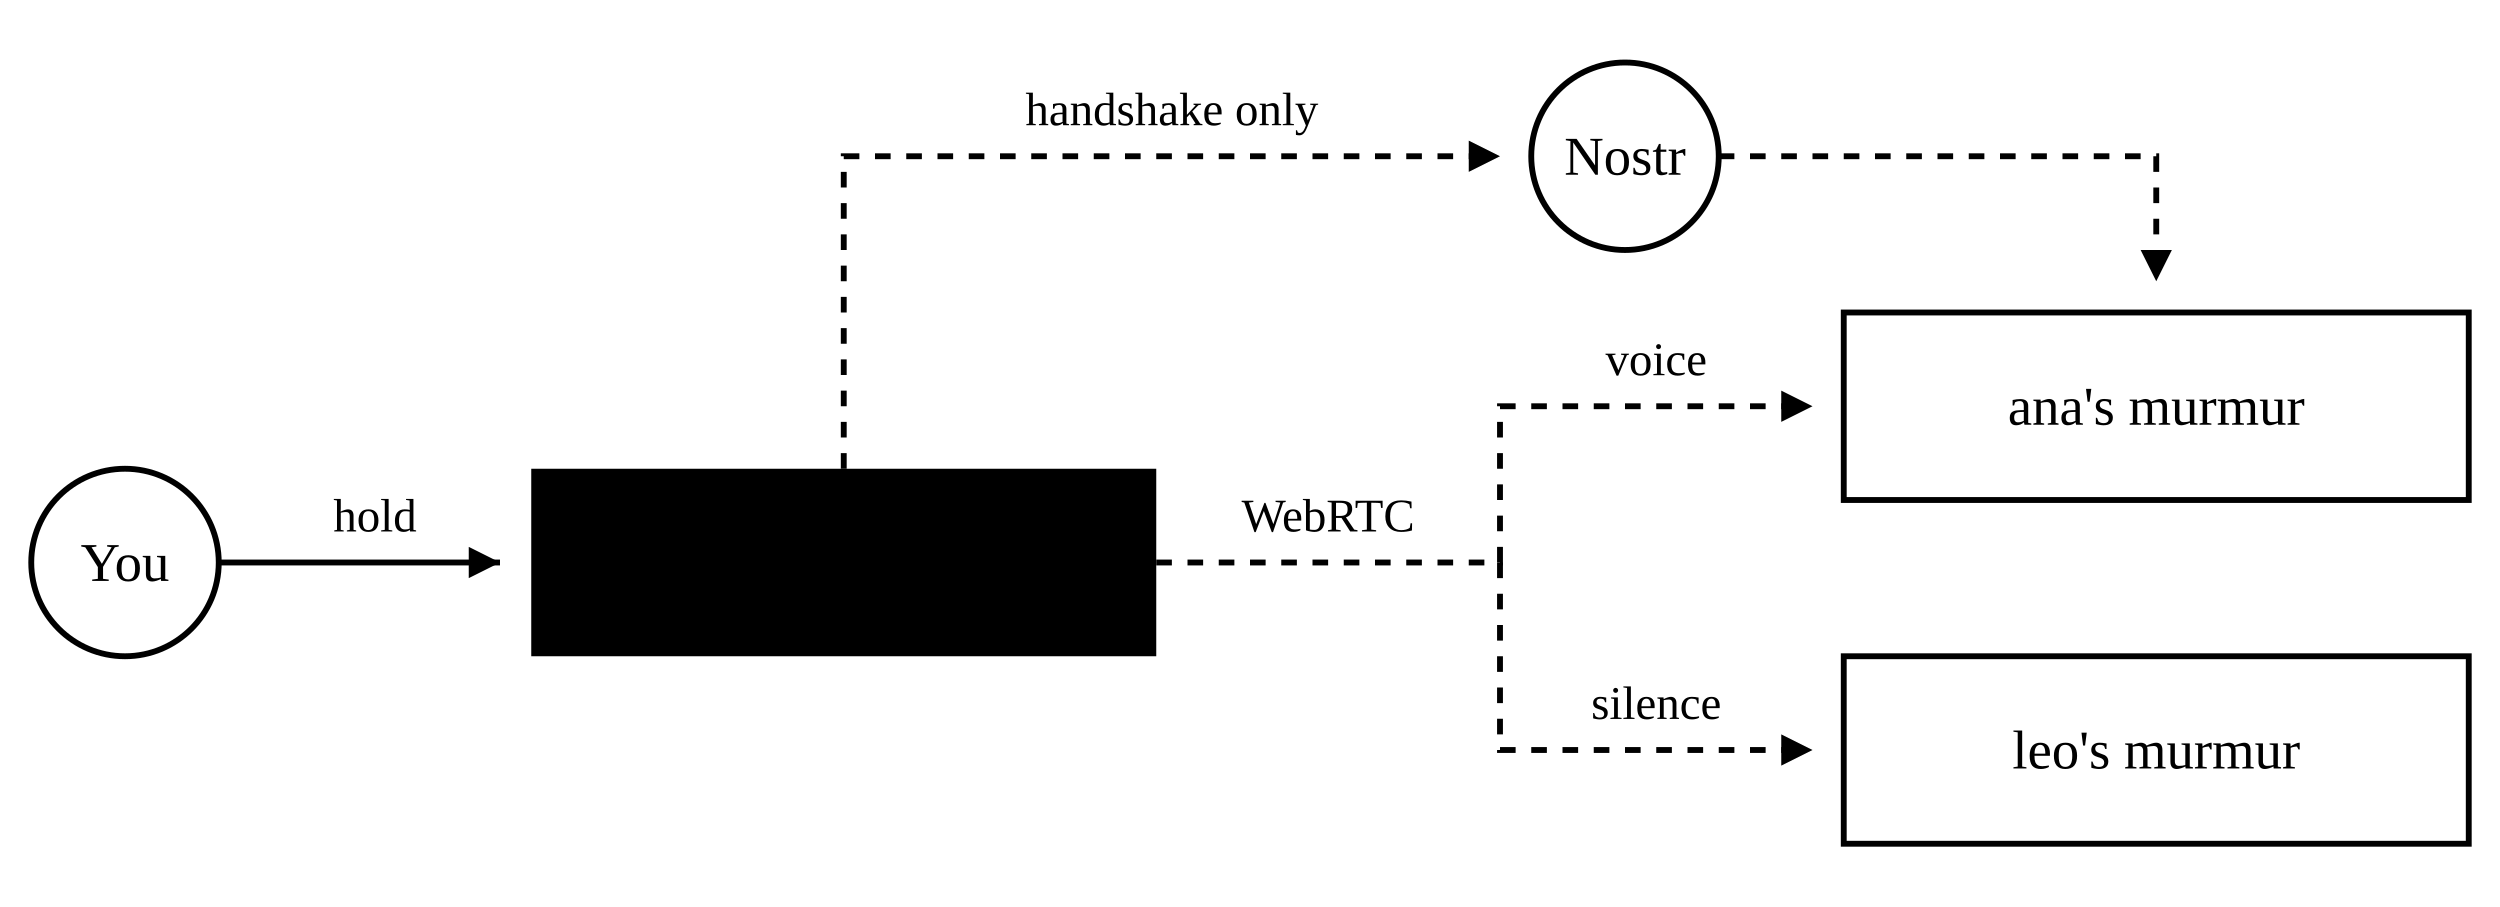
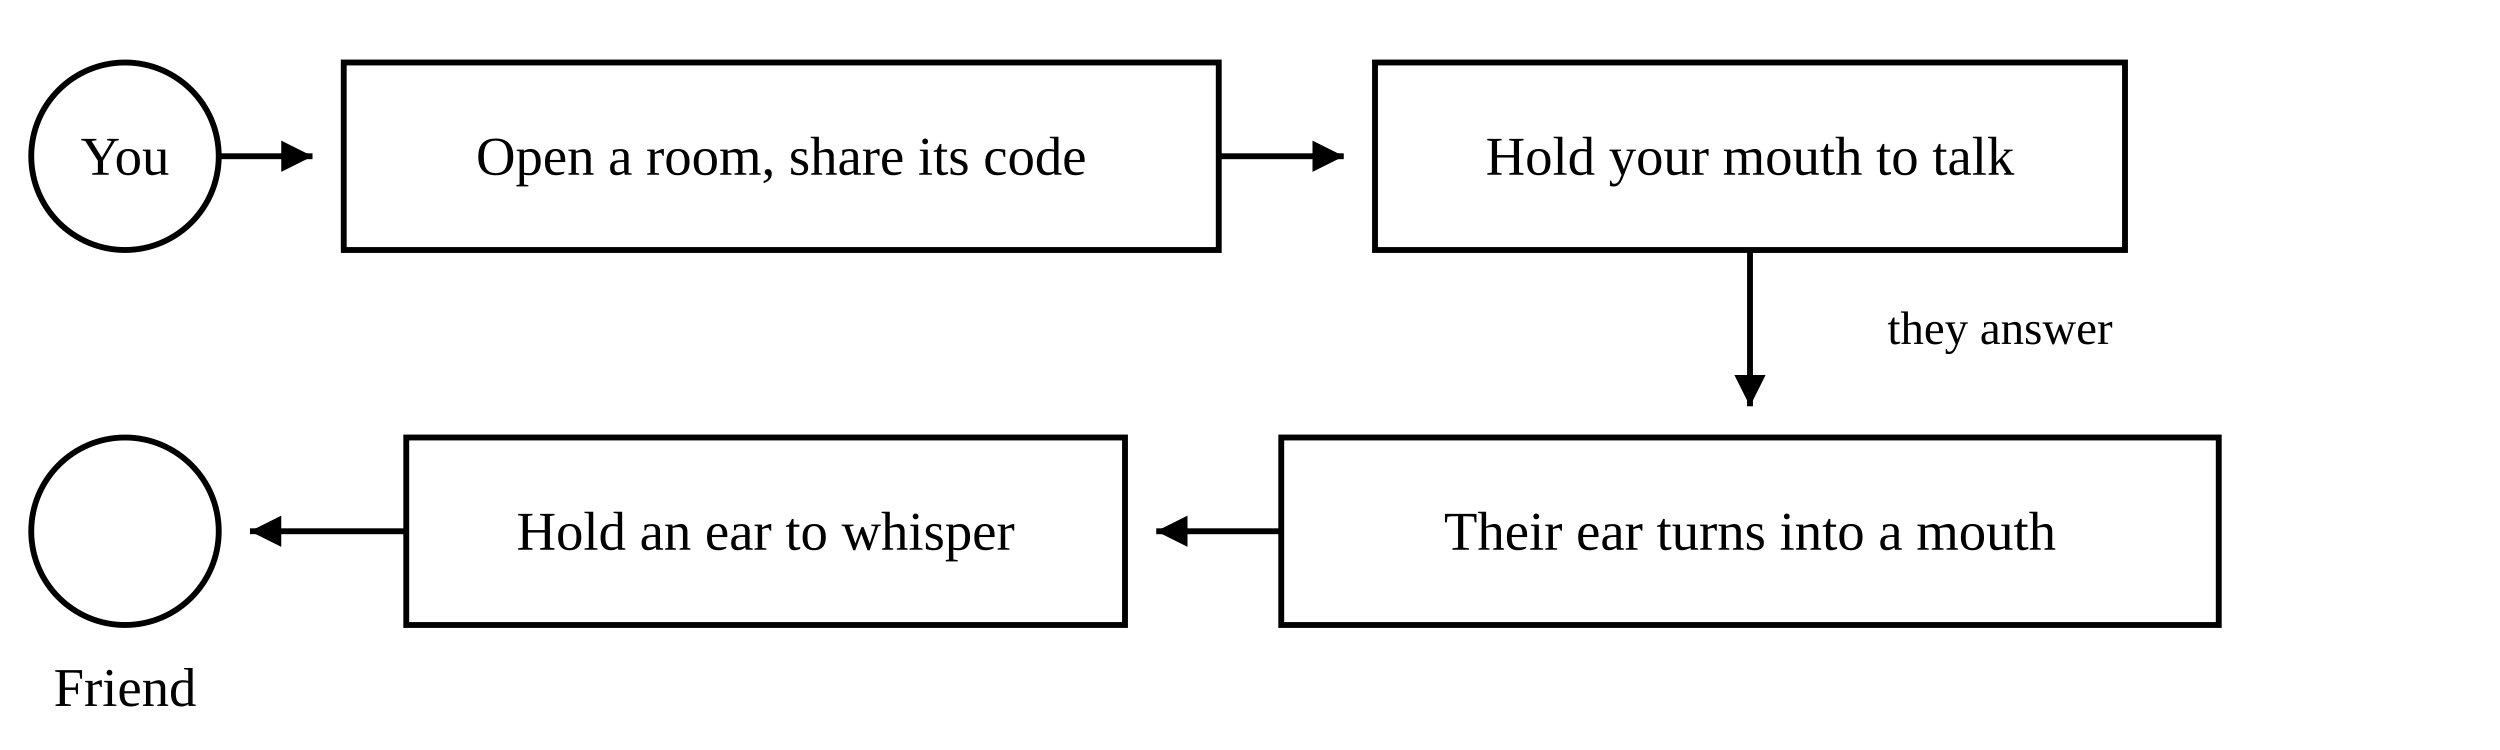
- <svg xmlns="http://www.w3.org/2000/svg" viewBox="0 0 640 232">
+ <svg xmlns="http://www.w3.org/2000/svg" viewBox="0 0 640 192">
  <defs>
-     <marker id="head" viewBox="0 0 8 8" refX="8" refY="4" markerWidth="8" markerHeight="8" markerUnits="userSpaceOnUse" orient="auto">
+     <marker id="murmur-head" viewBox="0 0 8 8" refX="8" refY="4" markerWidth="8" markerHeight="8" markerUnits="userSpaceOnUse" orient="auto">
      <path d="M0 0L8 4L0 8Z" fill="currentColor" />
    </marker>
  </defs>
  <g fill="none" stroke="currentColor" stroke-width="1.5">
-     <circle cx="32" cy="144" r="24" />
-     <path d="M56 144H128" marker-end="url(#head)" />
-     <circle cx="416" cy="40" r="24" />
-     <path d="M216 120V40H384" stroke-dasharray="4 4" marker-end="url(#head)" />
-     <path d="M440 40H552V72" stroke-dasharray="4 4" marker-end="url(#head)" />
-     <path d="M296 144H384V104H464" stroke-dasharray="4 4" marker-end="url(#head)" />
-     <path d="M384 144V192H464" stroke-dasharray="4 4" marker-end="url(#head)" />
-     <rect x="472" y="80" width="160" height="48" />
-     <rect x="472" y="168" width="160" height="48" />
+     <circle cx="32" cy="40" r="24" />
+     <path d="M56 40H80" marker-end="url(#murmur-head)" />
+     <rect x="88" y="16" width="224" height="48" />
+     <path d="M312 40H344" marker-end="url(#murmur-head)" />
+     <rect x="352" y="16" width="192" height="48" />
+     <path d="M448 64V104" marker-end="url(#murmur-head)" />
+     <rect x="328" y="112" width="240" height="48" />
+     <path d="M328 136H296" marker-end="url(#murmur-head)" />
+     <rect x="104" y="112" width="184" height="48" />
+     <path d="M104 136H64" marker-end="url(#murmur-head)" />
+     <circle cx="32" cy="136" r="24" />
  </g>
-   <rect x="136" y="120" width="160" height="48" fill="currentColor" />
  <g fill="currentColor" font-size="14" text-anchor="middle" dominant-baseline="central">
-     <text x="32" y="144">You</text>
-     <text class="knock" x="216" y="144">Murmur</text>
-     <text x="416" y="40">Nostr</text>
-     <text x="552" y="104">ana's murmur</text>
-     <text x="552" y="192">leo's murmur</text>
+     <text x="32" y="40">You</text>
+     <text x="200" y="40">Open a room, share its code</text>
+     <text x="448" y="40">Hold your mouth to talk</text>
+     <text x="448" y="136">Their ear turns into a mouth</text>
+     <text x="196" y="136">Hold an ear to whisper</text>
+     <text x="32" y="176">Friend</text>
  </g>
  <g class="mute" fill="currentColor" font-size="12" text-anchor="middle" dominant-baseline="central">
-     <text x="96" y="132">hold</text>
-     <text x="300" y="28">handshake only</text>
-     <text x="340" y="132">WebRTC</text>
-     <text x="424" y="92">voice</text>
-     <text x="424" y="180">silence</text>
+     <text x="512" y="84">they answer</text>
  </g>
</svg>
